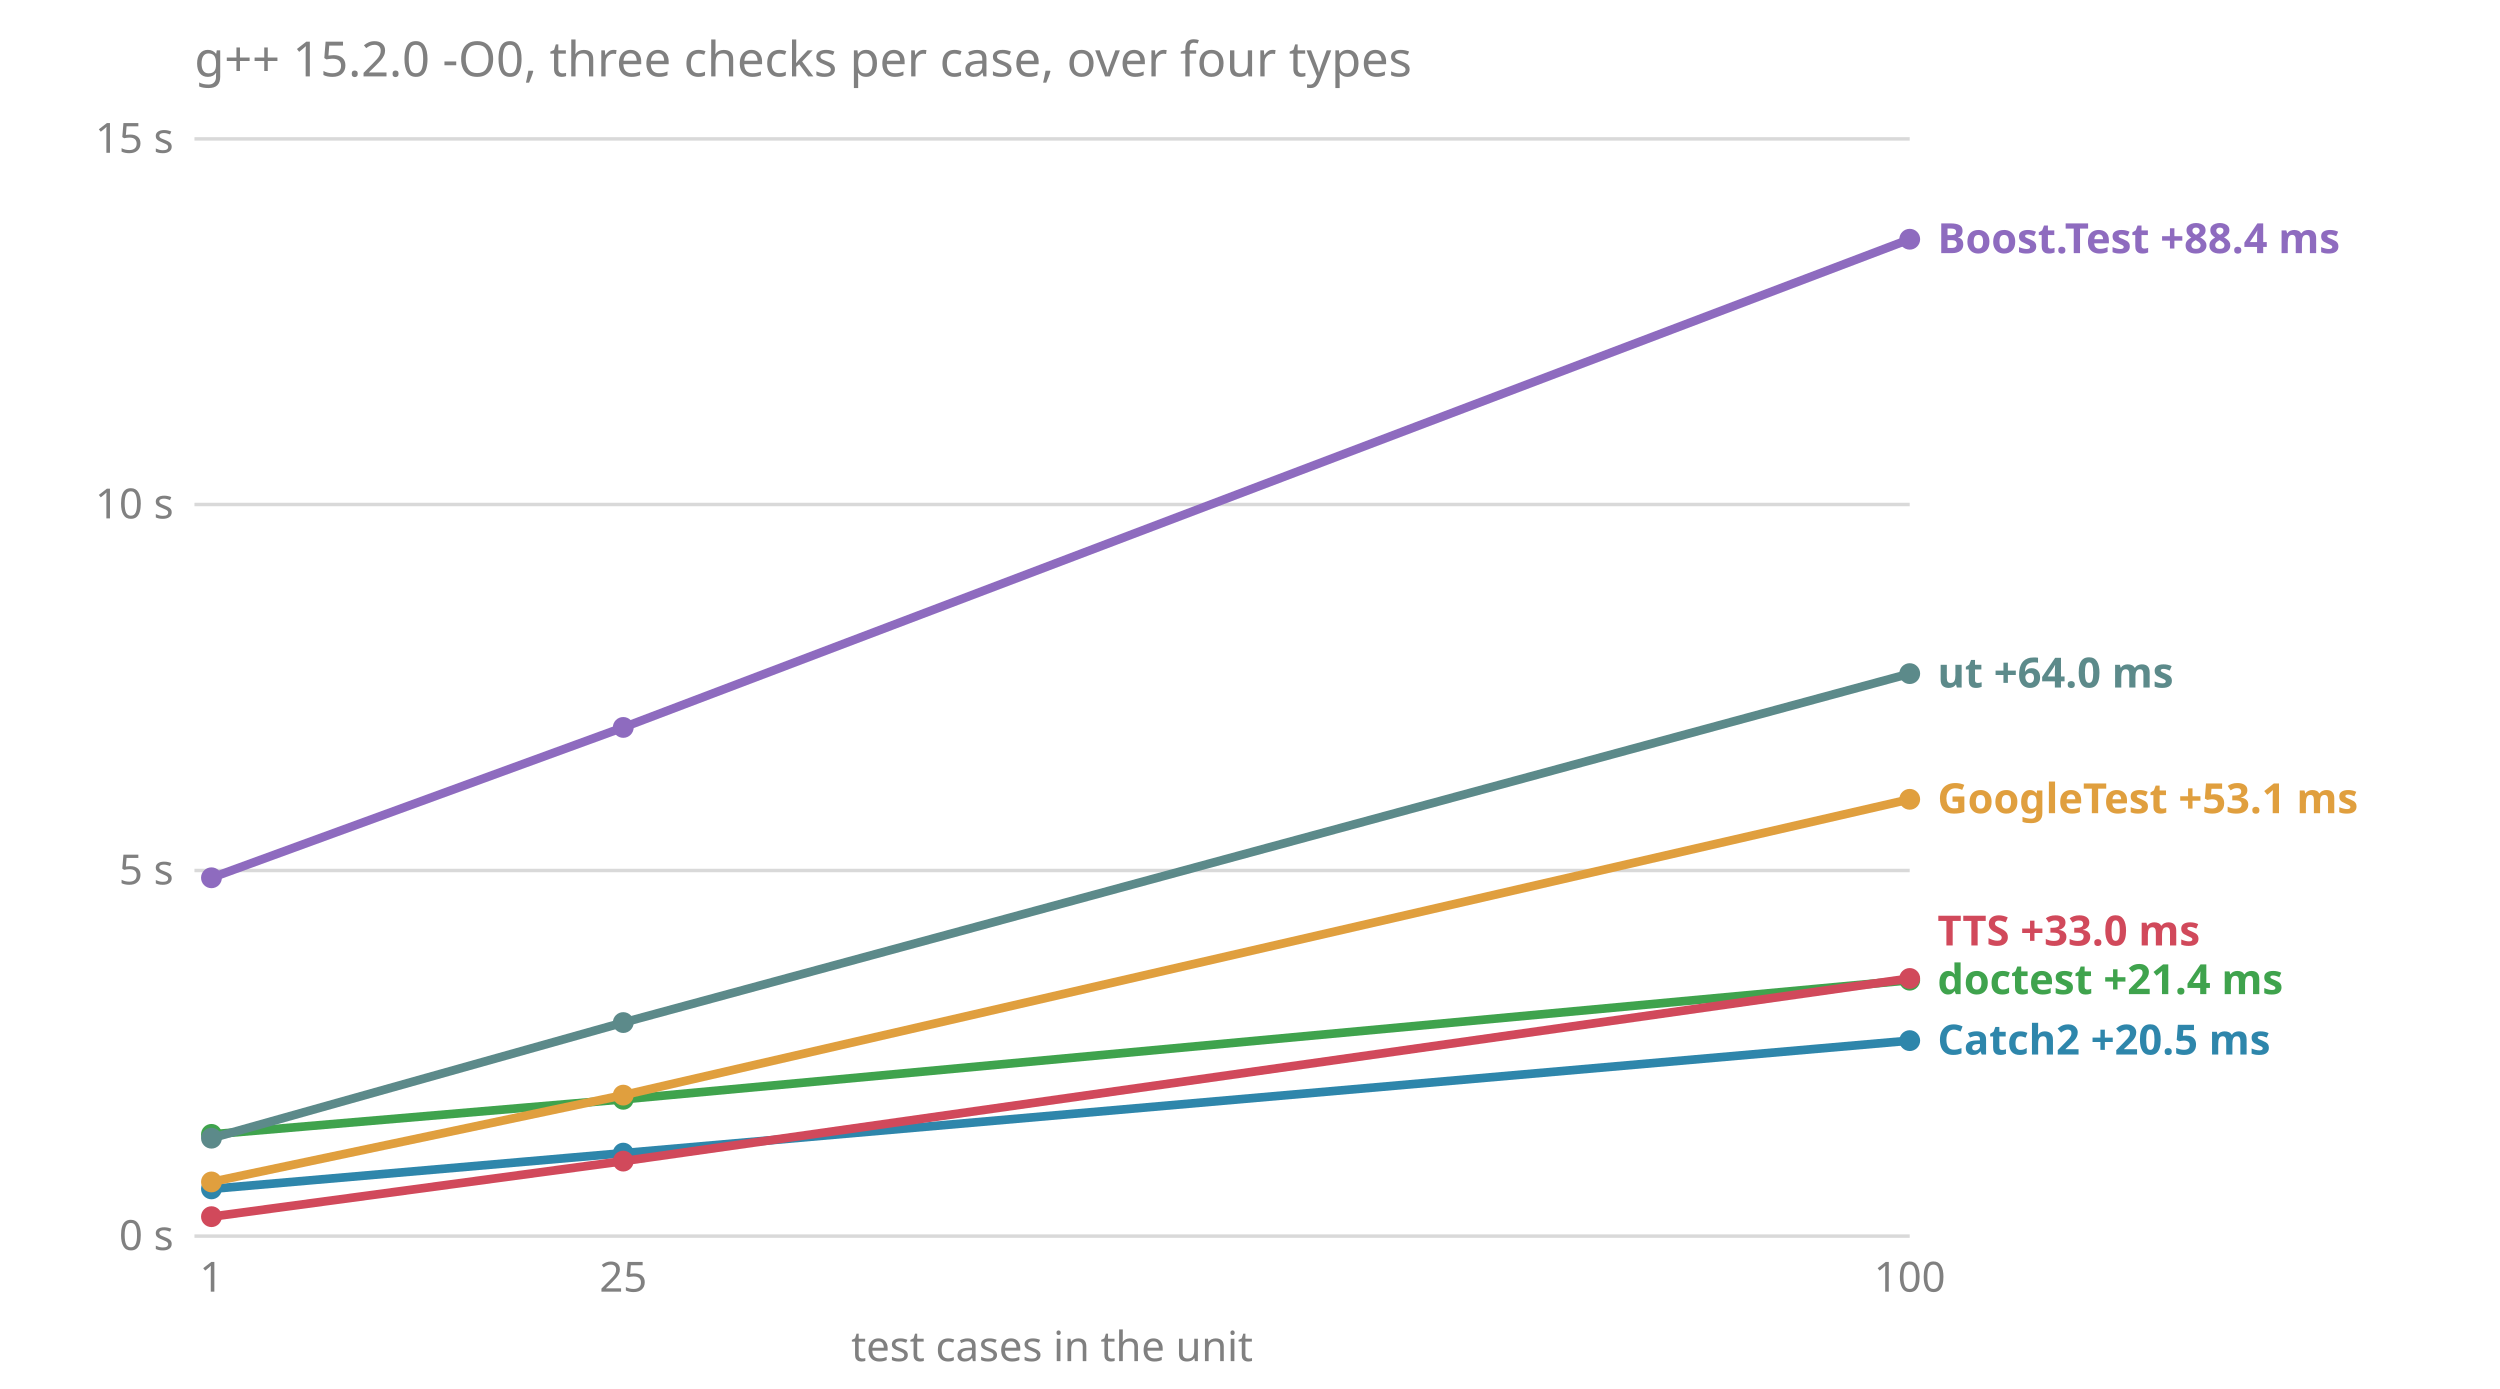
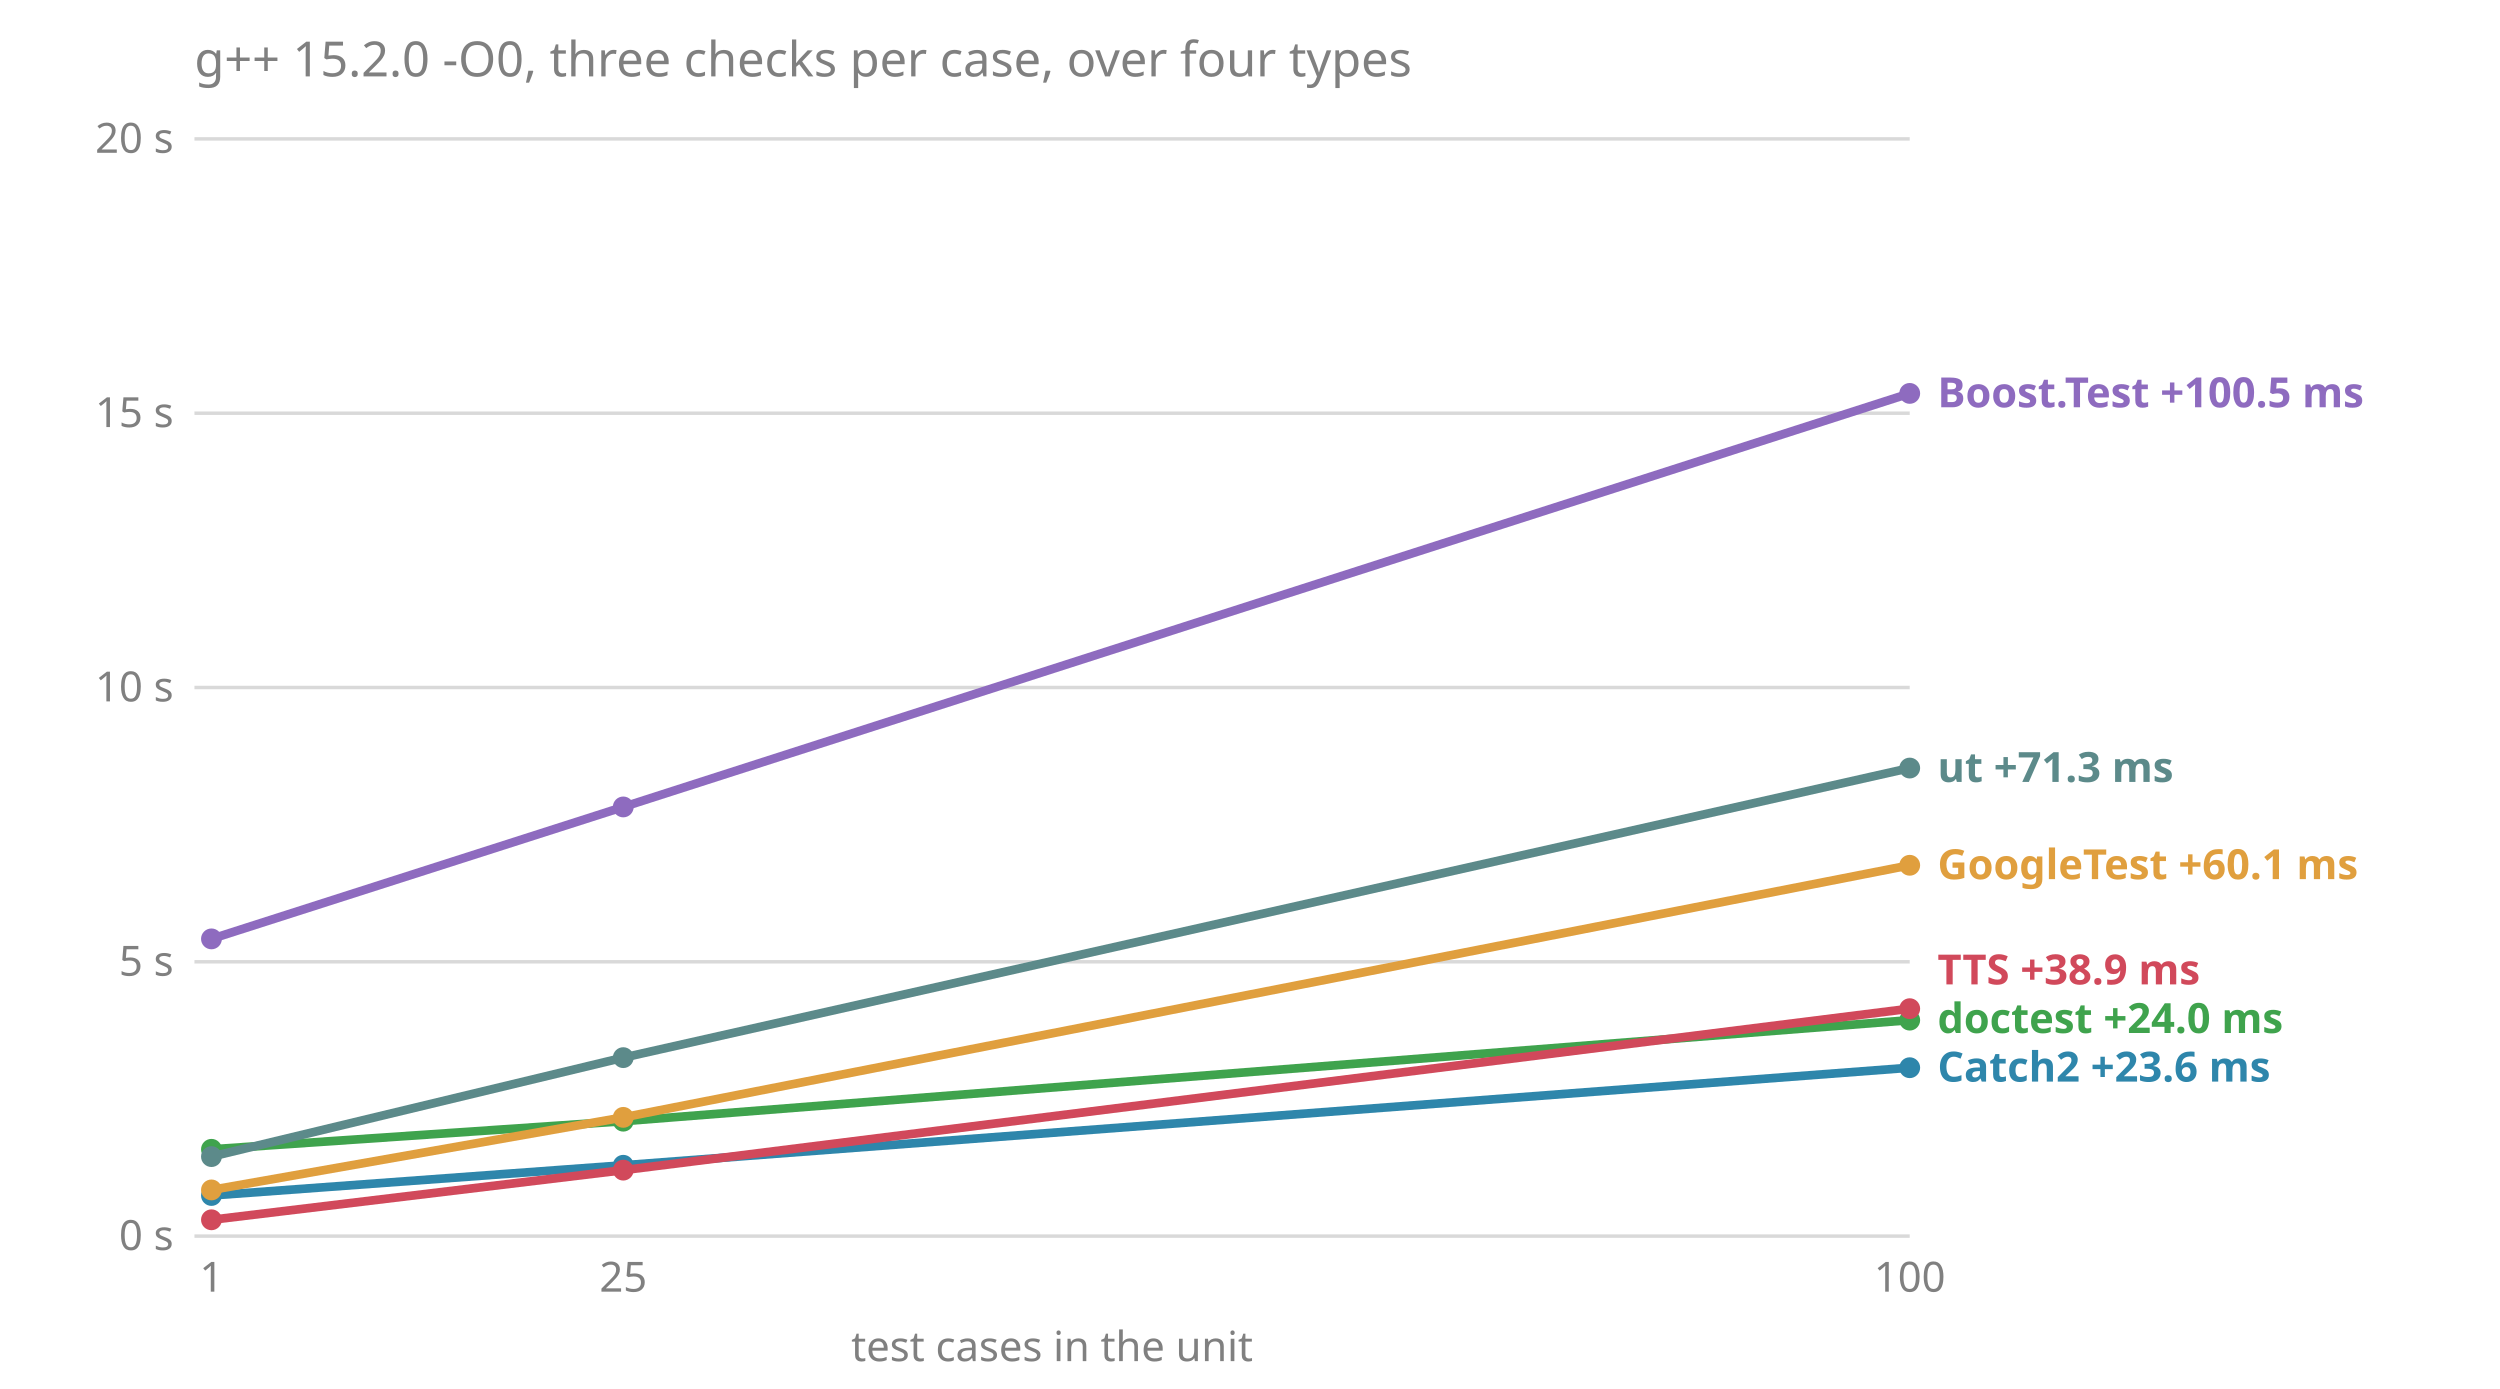
<svg xmlns="http://www.w3.org/2000/svg" viewBox="0 0 720 400" font-family="sans-serif" font-size="12">
  <text x="56" y="22" fill="#808080" font-size="14">g++ 15.2.0 -O0, three checks per case, over four types</text>
  <line x1="56" x2="550" y1="356.0" y2="356.0" stroke="#808080" stroke-opacity="0.3" />
  <text x="50" y="360.0" fill="#808080" text-anchor="end">0 s</text>
-   <line x1="56" x2="550" y1="250.7" y2="250.7" stroke="#808080" stroke-opacity="0.3" />
-   <text x="50" y="254.7" fill="#808080" text-anchor="end">5 s</text>
-   <line x1="56" x2="550" y1="145.3" y2="145.3" stroke="#808080" stroke-opacity="0.3" />
-   <text x="50" y="149.3" fill="#808080" text-anchor="end">10 s</text>
+   <line x1="56" x2="550" y1="277.0" y2="277.0" stroke="#808080" stroke-opacity="0.3" />
+   <text x="50" y="281.0" fill="#808080" text-anchor="end">5 s</text>
+   <line x1="56" x2="550" y1="198.0" y2="198.0" stroke="#808080" stroke-opacity="0.3" />
+   <text x="50" y="202.0" fill="#808080" text-anchor="end">10 s</text>
+   <line x1="56" x2="550" y1="119.0" y2="119.0" stroke="#808080" stroke-opacity="0.3" />
+   <text x="50" y="123.0" fill="#808080" text-anchor="end">15 s</text>
  <line x1="56" x2="550" y1="40.0" y2="40.0" stroke="#808080" stroke-opacity="0.3" />
-   <text x="50" y="44.0" fill="#808080" text-anchor="end">15 s</text>
+   <text x="50" y="44.0" fill="#808080" text-anchor="end">20 s</text>
  <text x="60.9" y="372" fill="#808080" text-anchor="middle">1</text>
  <text x="179.5" y="372" fill="#808080" text-anchor="middle">25</text>
  <text x="550.0" y="372" fill="#808080" text-anchor="middle">100</text>
  <text x="303.0" y="392" fill="#808080" text-anchor="middle">test cases in the unit</text>
-   <text x="558" y="303.7" fill="#2e86ab" font-weight="bold">Catch2 +20.5 ms</text>
-   <text x="558" y="286.3" fill="#3fa34d" font-weight="bold">doctest +21.4 ms</text>
-   <text x="558" y="272.3" fill="#d1495b" font-weight="bold">TTS +33.0 ms</text>
-   <text x="558" y="234.2" fill="#e09f3e" font-weight="bold">GoogleTest +53.1 ms</text>
-   <text x="558" y="198.0" fill="#5c8a8a" font-weight="bold">ut +64.0 ms</text>
-   <text x="558" y="72.9" fill="#8e6bbf" font-weight="bold">Boost.Test +88.4 ms</text>
-   <polyline points="60.9,252.8 179.5,209.5 550.0,68.9" fill="none" stroke="#8e6bbf" stroke-width="2.5" />
-   <circle cx="60.9" cy="252.8" r="3" fill="#8e6bbf" />
-   <circle cx="179.5" cy="209.5" r="3" fill="#8e6bbf" />
-   <circle cx="550.0" cy="68.9" r="3" fill="#8e6bbf" />
-   <polyline points="60.9,342.4 179.5,332.1 550.0,299.7" fill="none" stroke="#2e86ab" stroke-width="2.5" />
-   <circle cx="60.9" cy="342.4" r="3" fill="#2e86ab" />
-   <circle cx="179.5" cy="332.1" r="3" fill="#2e86ab" />
-   <circle cx="550.0" cy="299.7" r="3" fill="#2e86ab" />
-   <polyline points="60.9,326.7 179.5,316.6 550.0,282.3" fill="none" stroke="#3fa34d" stroke-width="2.5" />
-   <circle cx="60.9" cy="326.7" r="3" fill="#3fa34d" />
-   <circle cx="179.5" cy="316.6" r="3" fill="#3fa34d" />
-   <circle cx="550.0" cy="282.3" r="3" fill="#3fa34d" />
-   <polyline points="60.9,340.4 179.5,315.4 550.0,230.2" fill="none" stroke="#e09f3e" stroke-width="2.5" />
-   <circle cx="60.9" cy="340.4" r="3" fill="#e09f3e" />
-   <circle cx="179.5" cy="315.4" r="3" fill="#e09f3e" />
-   <circle cx="550.0" cy="230.2" r="3" fill="#e09f3e" />
-   <polyline points="60.9,350.4 179.5,334.4 550.0,281.8" fill="none" stroke="#d1495b" stroke-width="2.5" />
-   <circle cx="60.9" cy="350.4" r="3" fill="#d1495b" />
-   <circle cx="179.5" cy="334.4" r="3" fill="#d1495b" />
-   <circle cx="550.0" cy="281.8" r="3" fill="#d1495b" />
-   <polyline points="60.9,327.8 179.5,294.5 550.0,194.0" fill="none" stroke="#5c8a8a" stroke-width="2.5" />
-   <circle cx="60.9" cy="327.8" r="3" fill="#5c8a8a" />
-   <circle cx="179.5" cy="294.5" r="3" fill="#5c8a8a" />
-   <circle cx="550.0" cy="194.0" r="3" fill="#5c8a8a" />
+   <text x="558" y="311.5" fill="#2e86ab" font-weight="bold">Catch2 +23.6 ms</text>
+   <text x="558" y="297.5" fill="#3fa34d" font-weight="bold">doctest +24.0 ms</text>
+   <text x="558" y="283.5" fill="#d1495b" font-weight="bold">TTS +38.9 ms</text>
+   <text x="558" y="253.2" fill="#e09f3e" font-weight="bold">GoogleTest +60.1 ms</text>
+   <text x="558" y="225.2" fill="#5c8a8a" font-weight="bold">ut +71.3 ms</text>
+   <text x="558" y="117.3" fill="#8e6bbf" font-weight="bold">Boost.Test +100.5 ms</text>
+   <polyline points="60.9,270.4 179.5,232.4 550.0,113.3" fill="none" stroke="#8e6bbf" stroke-width="2.5" />
+   <circle cx="60.9" cy="270.4" r="3" fill="#8e6bbf" />
+   <circle cx="179.5" cy="232.4" r="3" fill="#8e6bbf" />
+   <circle cx="550.0" cy="113.3" r="3" fill="#8e6bbf" />
+   <polyline points="60.9,344.3 179.5,335.6 550.0,307.5" fill="none" stroke="#2e86ab" stroke-width="2.5" />
+   <circle cx="60.9" cy="344.3" r="3" fill="#2e86ab" />
+   <circle cx="179.5" cy="335.6" r="3" fill="#2e86ab" />
+   <circle cx="550.0" cy="307.5" r="3" fill="#2e86ab" />
+   <polyline points="60.9,331.0 179.5,322.9 550.0,293.8" fill="none" stroke="#3fa34d" stroke-width="2.5" />
+   <circle cx="60.9" cy="331.0" r="3" fill="#3fa34d" />
+   <circle cx="179.5" cy="322.9" r="3" fill="#3fa34d" />
+   <circle cx="550.0" cy="293.8" r="3" fill="#3fa34d" />
+   <polyline points="60.9,342.7 179.5,321.8 550.0,249.2" fill="none" stroke="#e09f3e" stroke-width="2.5" />
+   <circle cx="60.9" cy="342.7" r="3" fill="#e09f3e" />
+   <circle cx="179.5" cy="321.8" r="3" fill="#e09f3e" />
+   <circle cx="550.0" cy="249.2" r="3" fill="#e09f3e" />
+   <polyline points="60.9,351.3 179.5,337.0 550.0,290.5" fill="none" stroke="#d1495b" stroke-width="2.5" />
+   <circle cx="60.9" cy="351.3" r="3" fill="#d1495b" />
+   <circle cx="179.5" cy="337.0" r="3" fill="#d1495b" />
+   <circle cx="550.0" cy="290.5" r="3" fill="#d1495b" />
+   <polyline points="60.9,333.1 179.5,304.6 550.0,221.2" fill="none" stroke="#5c8a8a" stroke-width="2.5" />
+   <circle cx="60.9" cy="333.1" r="3" fill="#5c8a8a" />
+   <circle cx="179.5" cy="304.6" r="3" fill="#5c8a8a" />
+   <circle cx="550.0" cy="221.2" r="3" fill="#5c8a8a" />
</svg>
